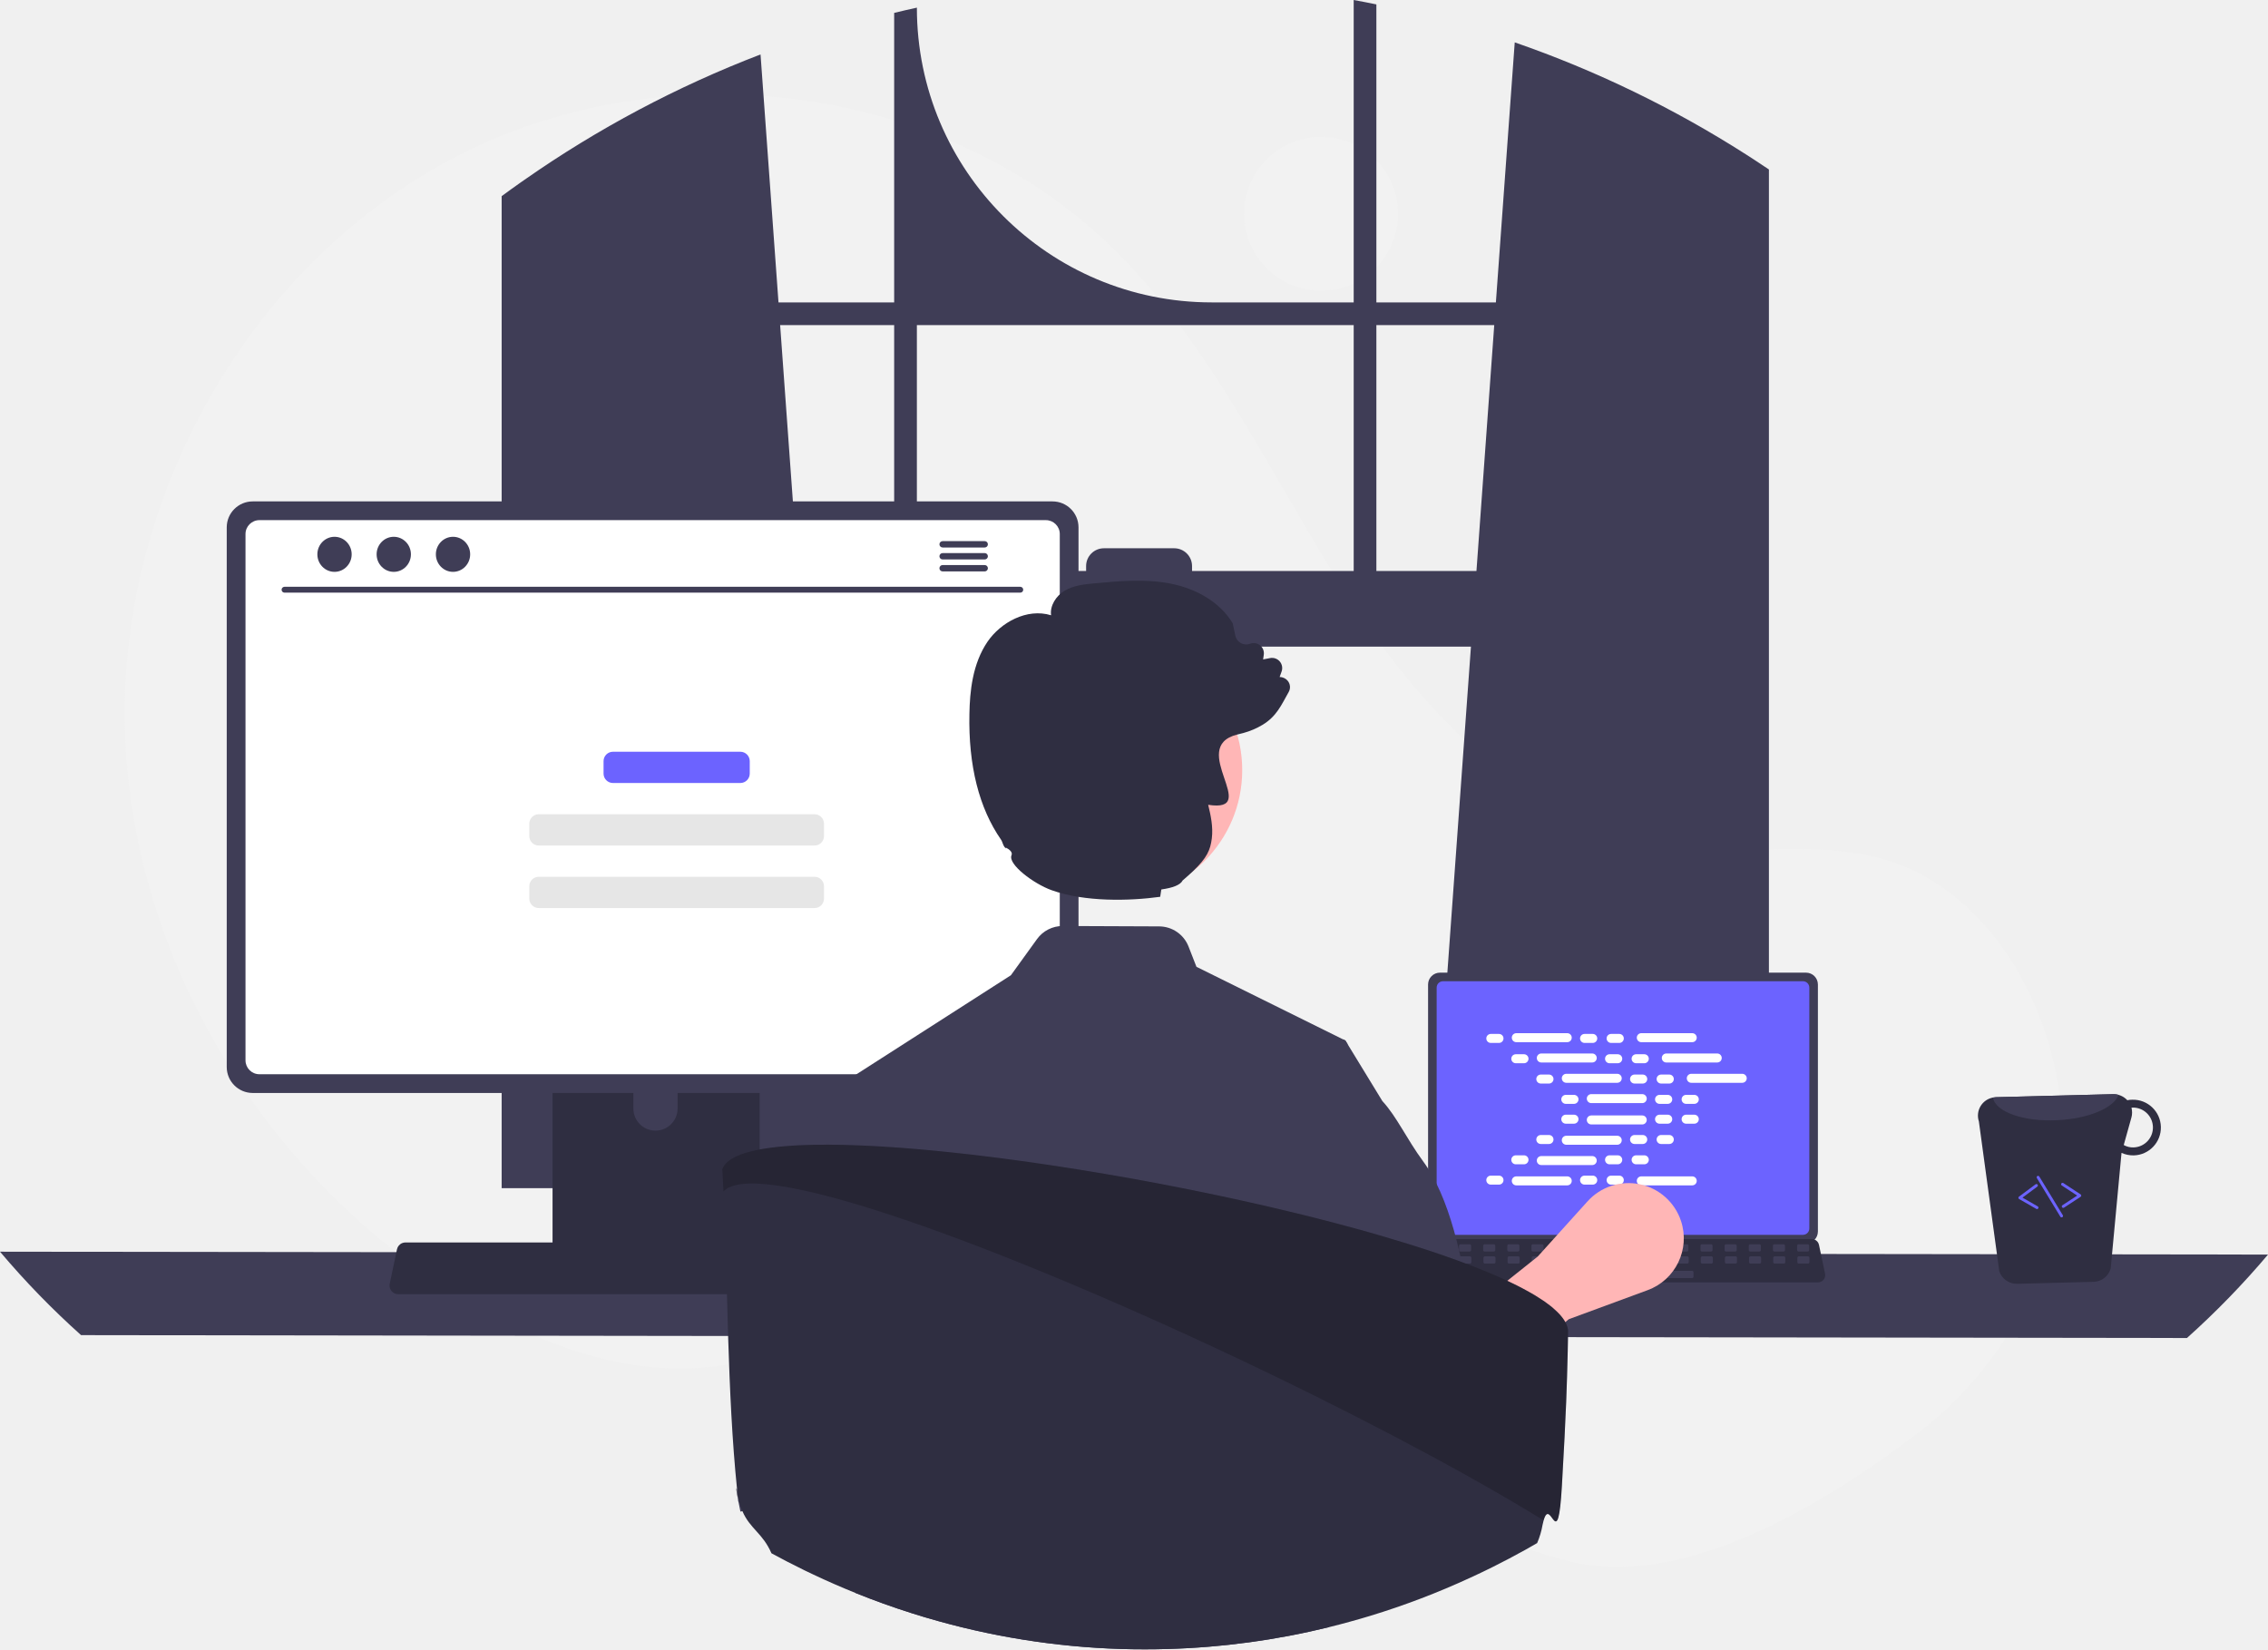
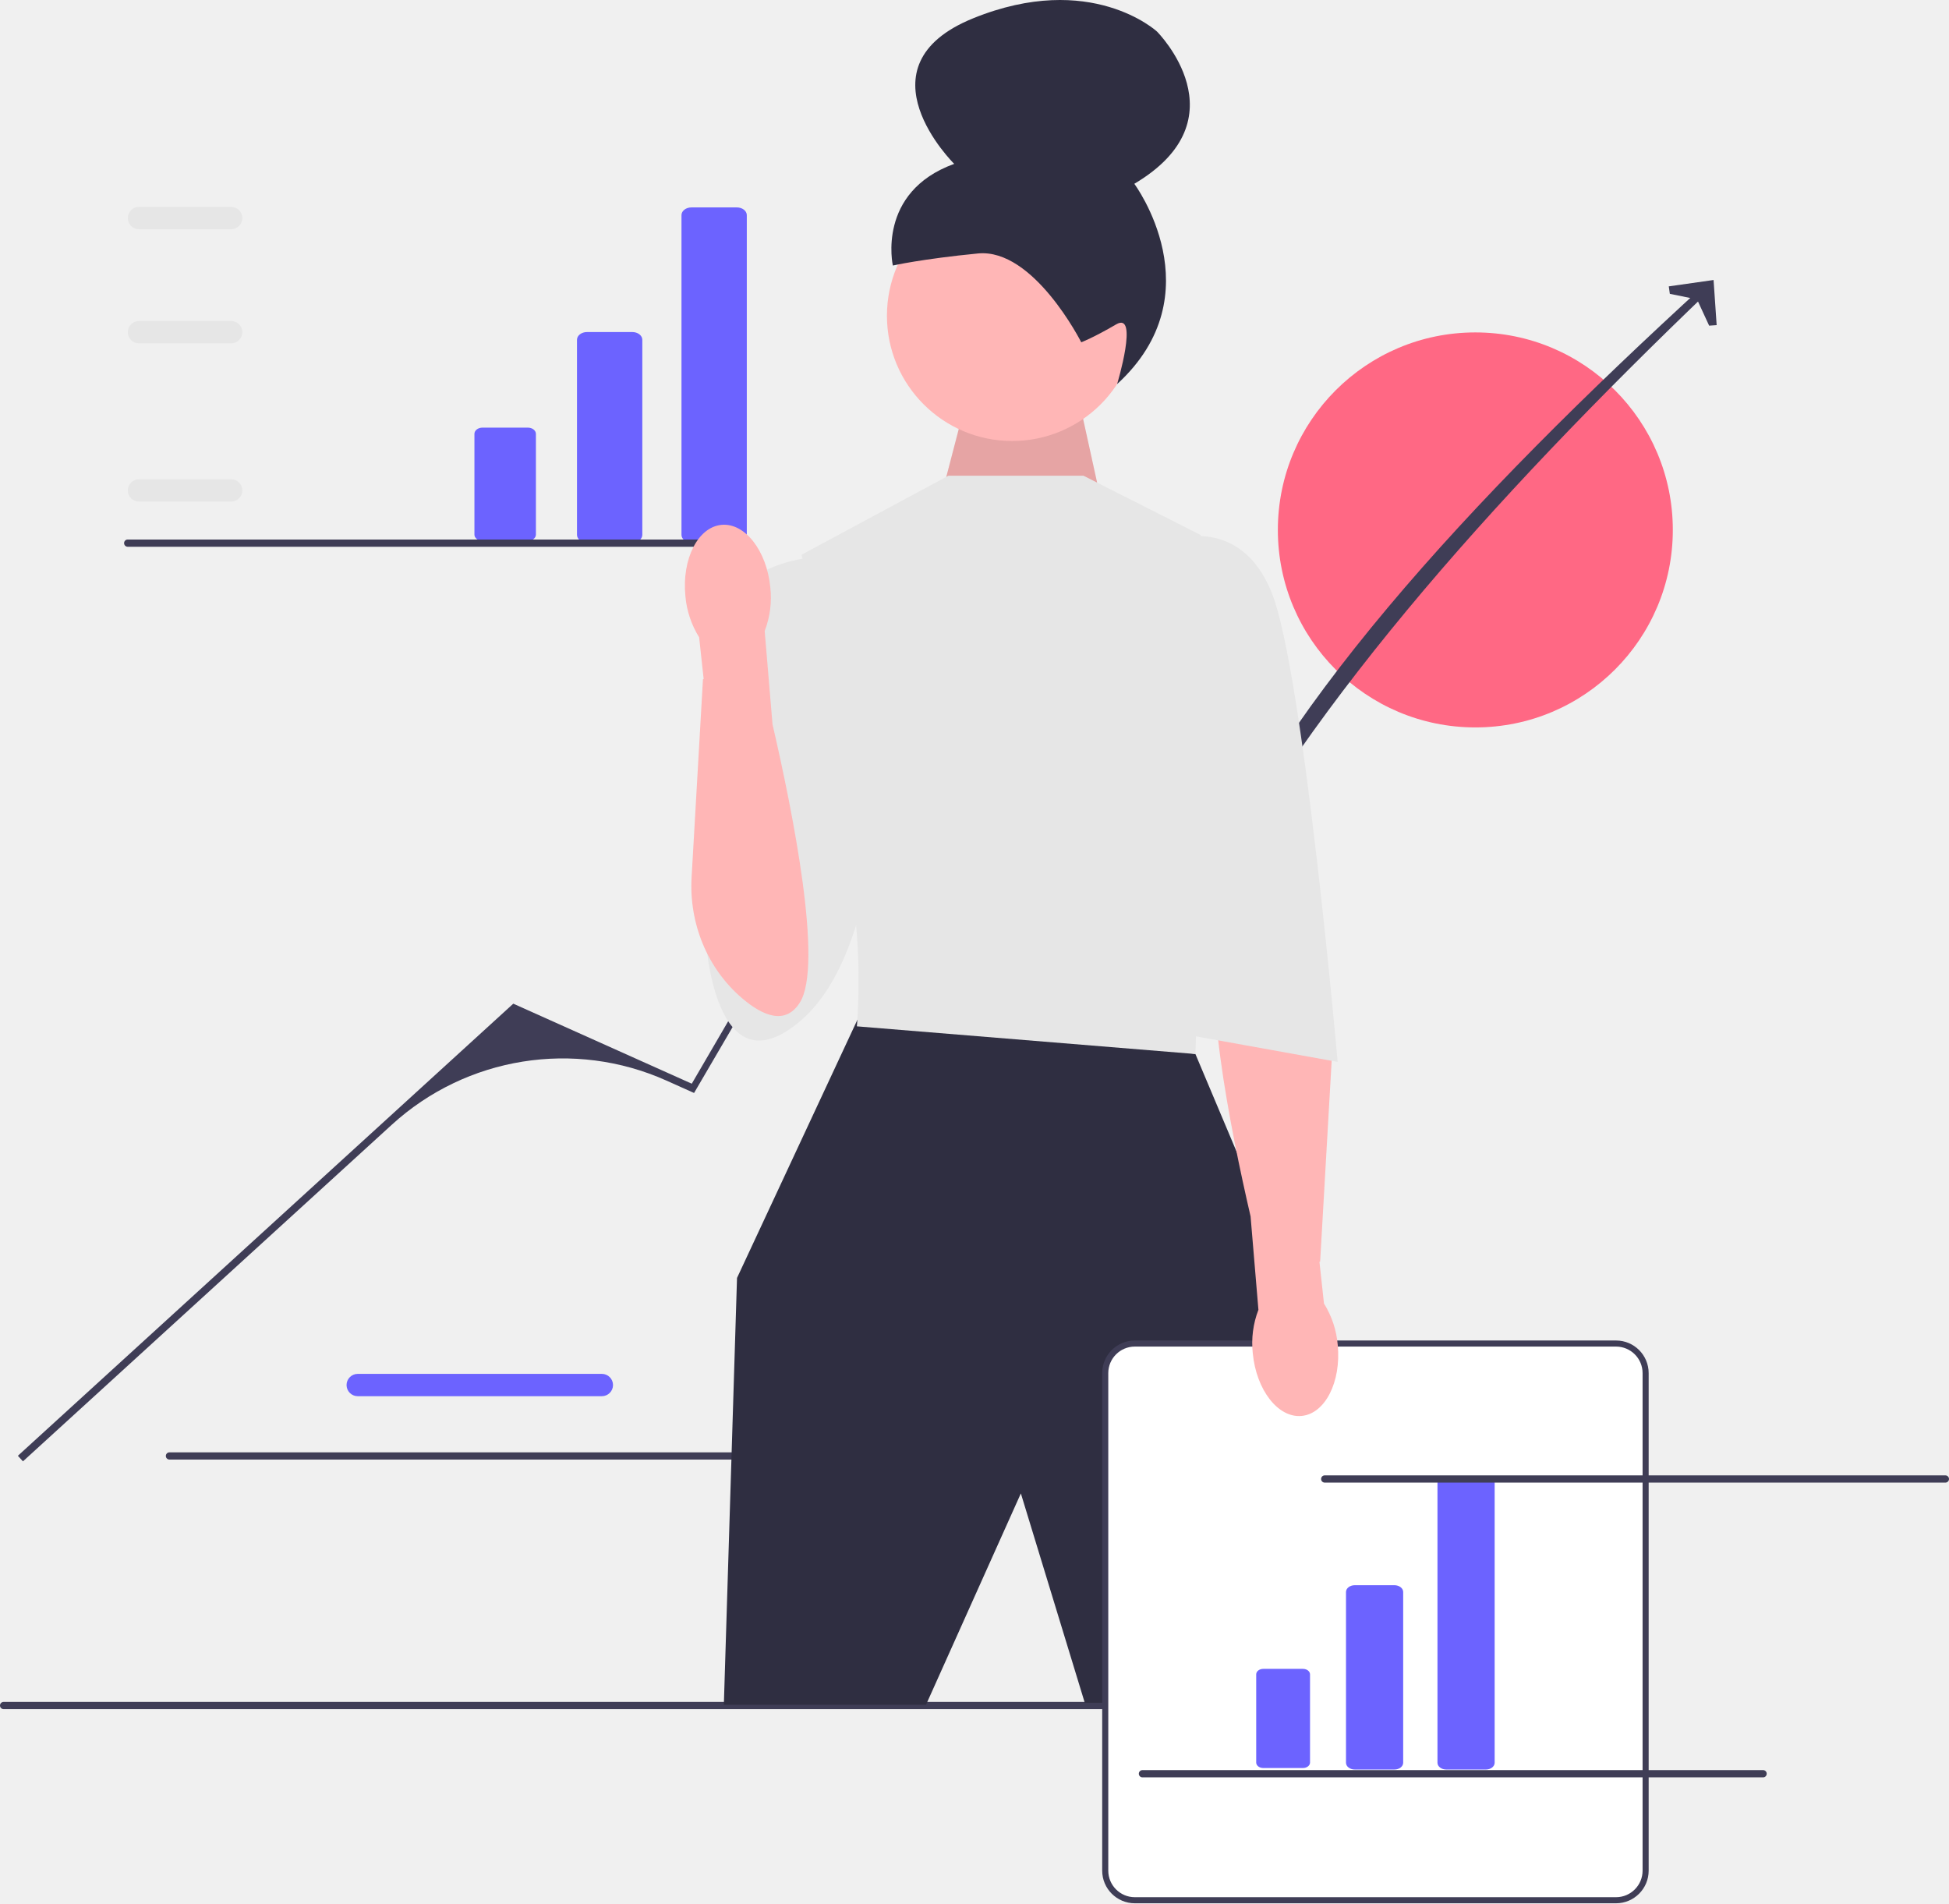
- <svg xmlns="http://www.w3.org/2000/svg" data-name="Layer 1" width="786.82" height="572.258" viewBox="0 0 786.82 572.258">
-   <circle cx="458.321" cy="74.182" r="26.701" fill="#f2f2f2" />
-   <path d="M872.038,661.023c39.688-30.229,58.644-81.025,46.776-129.482q-.442-1.806-.934-3.604c-7.867-28.763-27.332-56.101-55.7-65.291-23.82-7.717-49.82-1.783-74.669-4.851-48.781-6.024-86.601-45.494-113.211-86.819-26.611-41.325-47.062-87.583-82.422-121.724-58.285-56.275-153.362-68.391-225.627-31.76C293.987,254.121,247.955,335.391,249.918,416.386c1.963,80.995,50.046,158.432,119.875,199.517,25.652,15.093,55.321,25.785,84.848,22.044,25.62-3.246,48.899-17.013,74.399-21.1,40.091-6.426,79.927,11.701,114.603,32.824,34.676,21.123,68.17,46.16,107.574,55.952C789.478,715.131,836.881,687.801,872.038,661.023Z" transform="translate(-206.59 -163.8711)" fill="#f2f2f2" />
-   <path d="M815.016,219.191c-.87-.58-1.75-1.13-2.62-1.69a380.24,380.24,0,0,0-80.31-38.93l-6.54,90.22h-41.46v-103.39c-2.61-.54-5.24-1.05-7.87-1.53v104.92H626.946A102.27,102.27,0,0,1,524.676,166.521v-0c-2.64.57-5.26,1.18-7.88,1.83v100.44h-40.13l-6.23-86.03a380.858,380.858,0,0,0-81.94,43.53c-.44.3-.88.61-1.31.91-2.21,1.55-4.39,3.13-6.56,4.73v344.19h118.27l-2.09-28.95-11.5-158.95h231.59l-11.5,158.95-2.09,28.95h116.96v-353.45Q817.656,220.901,815.016,219.191Zm-298.22,142.78h-33.39l-6.17-85.3h39.56Zm159.42,0h-56.08v-1.69a6.18,6.18,0,0,0-6.19-6.18h-24.38a6.178,6.178,0,0,0-6.18,6.18v1.69h-58.71v-85.3h151.54Zm7.87,0v-85.3h40.89l-6.17,85.3Z" transform="translate(-206.59 -163.8711)" fill="#3f3d56" />
-   <path d="M206.59,598.162a289.003,289.003,0,0,0,28.12,28.95l730.58,1a289.003,289.003,0,0,0,28.12-28.95Z" transform="translate(-206.59 -163.8711)" fill="#3f3d56" />
-   <path d="M702.02,505.462v85.704a4.122,4.122,0,0,0,4.119,4.119H833.143a4.122,4.122,0,0,0,4.119-4.119v-85.704a4.124,4.124,0,0,0-4.119-4.115H706.139A4.124,4.124,0,0,0,702.02,505.462Z" transform="translate(-206.59 -163.8711)" fill="#3f3d56" />
-   <path d="M704.999,506.529V590.109a2.205,2.205,0,0,0,2.201,2.201H832.086a2.205,2.205,0,0,0,2.201-2.201V506.529a2.206,2.206,0,0,0-2.201-2.206H707.201A2.206,2.206,0,0,0,704.999,506.529Z" transform="translate(-206.59 -163.8711)" fill="#6c63ff" />
-   <path d="M699.364,607.881a2.47,2.47,0,0,0,1.943.93H837.299a2.502,2.502,0,0,0,2.446-3.016l-2.111-10.027a2.507,2.507,0,0,0-1.558-1.818,2.425,2.425,0,0,0-.888-.168H703.41a2.424,2.424,0,0,0-.888.168,2.507,2.507,0,0,0-1.558,1.818l-2.111,10.027A2.501,2.501,0,0,0,699.364,607.881Z" transform="translate(-206.59 -163.8711)" fill="#2f2e41" />
-   <rect x="830.034" y="595.588" width="4.188" height="2.513" rx="0.488" transform="translate(1457.666 1029.819) rotate(-180)" fill="#3f3d56" />
-   <rect x="821.657" y="595.588" width="4.188" height="2.513" rx="0.488" transform="translate(1440.912 1029.819) rotate(-180)" fill="#3f3d56" />
-   <rect x="813.28" y="595.588" width="4.188" height="2.513" rx="0.488" transform="translate(1424.158 1029.819) rotate(-180)" fill="#3f3d56" />
-   <rect x="804.903" y="595.588" width="4.188" height="2.513" rx="0.488" transform="translate(1407.404 1029.819) rotate(-180)" fill="#3f3d56" />
-   <rect x="796.526" y="595.588" width="4.188" height="2.513" rx="0.488" transform="translate(1390.65 1029.819) rotate(-180)" fill="#3f3d56" />
-   <rect x="788.149" y="595.588" width="4.188" height="2.513" rx="0.488" transform="translate(1373.896 1029.819) rotate(-180)" fill="#3f3d56" />
-   <rect x="779.772" y="595.588" width="4.188" height="2.513" rx="0.488" transform="translate(1357.142 1029.819) rotate(-180)" fill="#3f3d56" />
-   <rect x="771.395" y="595.588" width="4.188" height="2.513" rx="0.488" transform="translate(1340.388 1029.819) rotate(-180)" fill="#3f3d56" />
-   <rect x="763.018" y="595.588" width="4.188" height="2.513" rx="0.488" transform="translate(1323.634 1029.819) rotate(-180)" fill="#3f3d56" />
-   <rect x="754.641" y="595.588" width="4.188" height="2.513" rx="0.488" transform="translate(1306.88 1029.819) rotate(-180)" fill="#3f3d56" />
-   <rect x="746.264" y="595.588" width="4.188" height="2.513" rx="0.488" transform="translate(1290.126 1029.819) rotate(-180)" fill="#3f3d56" />
-   <rect x="737.887" y="595.588" width="4.188" height="2.513" rx="0.488" transform="translate(1273.372 1029.819) rotate(-180)" fill="#3f3d56" />
-   <rect x="729.51" y="595.588" width="4.188" height="2.513" rx="0.488" transform="translate(1256.618 1029.819) rotate(-180)" fill="#3f3d56" />
-   <rect x="721.133" y="595.588" width="4.188" height="2.513" rx="0.488" transform="translate(1239.865 1029.819) rotate(-180)" fill="#3f3d56" />
-   <rect x="712.756" y="595.588" width="4.188" height="2.513" rx="0.488" transform="translate(1223.111 1029.819) rotate(-180)" fill="#3f3d56" />
-   <rect x="704.379" y="595.588" width="4.188" height="2.513" rx="0.488" transform="translate(1206.357 1029.819) rotate(-180)" fill="#3f3d56" />
-   <rect x="830.133" y="599.777" width="4.188" height="2.513" rx="0.488" transform="translate(1457.864 1038.196) rotate(-180)" fill="#3f3d56" />
-   <rect x="821.756" y="599.777" width="4.188" height="2.513" rx="0.488" transform="translate(1441.11 1038.196) rotate(-180)" fill="#3f3d56" />
-   <rect x="813.379" y="599.777" width="4.188" height="2.513" rx="0.488" transform="translate(1424.356 1038.196) rotate(-180)" fill="#3f3d56" />
-   <rect x="805.002" y="599.777" width="4.188" height="2.513" rx="0.488" transform="translate(1407.602 1038.196) rotate(-180)" fill="#3f3d56" />
-   <rect x="796.625" y="599.777" width="4.188" height="2.513" rx="0.488" transform="translate(1390.848 1038.196) rotate(-180)" fill="#3f3d56" />
-   <rect x="788.248" y="599.777" width="4.188" height="2.513" rx="0.488" transform="translate(1374.094 1038.196) rotate(-180)" fill="#3f3d56" />
-   <rect x="779.871" y="599.777" width="4.188" height="2.513" rx="0.488" transform="translate(1357.34 1038.196) rotate(-180)" fill="#3f3d56" />
-   <rect x="771.494" y="599.777" width="4.188" height="2.513" rx="0.488" transform="translate(1340.586 1038.196) rotate(-180)" fill="#3f3d56" />
-   <rect x="763.117" y="599.777" width="4.188" height="2.513" rx="0.488" transform="translate(1323.832 1038.196) rotate(-180)" fill="#3f3d56" />
-   <rect x="754.74" y="599.777" width="4.188" height="2.513" rx="0.488" transform="translate(1307.078 1038.196) rotate(-180)" fill="#3f3d56" />
-   <rect x="746.363" y="599.777" width="4.188" height="2.513" rx="0.488" transform="translate(1290.324 1038.196) rotate(-180)" fill="#3f3d56" />
-   <rect x="737.986" y="599.777" width="4.188" height="2.513" rx="0.488" transform="translate(1273.57 1038.196) rotate(-180)" fill="#3f3d56" />
-   <rect x="729.609" y="599.777" width="4.188" height="2.513" rx="0.488" transform="translate(1256.816 1038.196) rotate(-180)" fill="#3f3d56" />
-   <rect x="721.232" y="599.777" width="4.188" height="2.513" rx="0.488" transform="translate(1240.062 1038.196) rotate(-180)" fill="#3f3d56" />
-   <rect x="712.855" y="599.777" width="4.188" height="2.513" rx="0.488" transform="translate(1223.309 1038.196) rotate(-180)" fill="#3f3d56" />
-   <rect x="704.478" y="599.777" width="4.188" height="2.513" rx="0.488" transform="translate(1206.555 1038.196) rotate(-180)" fill="#3f3d56" />
-   <rect x="760.604" y="604.803" width="33.508" height="2.513" rx="0.488" transform="translate(1348.126 1048.248) rotate(-180)" fill="#3f3d56" />
-   <rect x="515.631" y="358.737" width="5.966" height="3.122" rx="1.561" fill="#fff" />
-   <rect x="548.154" y="358.737" width="5.966" height="3.122" rx="1.561" fill="#fff" />
-   <rect x="557.369" y="358.737" width="5.966" height="3.122" rx="1.561" fill="#fff" />
-   <rect x="524.477" y="358.477" width="20.796" height="3.122" rx="1.561" fill="#fff" />
-   <rect x="567.841" y="358.477" width="20.796" height="3.122" rx="1.561" fill="#fff" />
-   <rect x="524.304" y="365.784" width="5.966" height="3.122" rx="1.561" fill="#fff" />
-   <rect x="556.827" y="365.784" width="5.966" height="3.122" rx="1.561" fill="#fff" />
-   <rect x="566.042" y="365.784" width="5.966" height="3.122" rx="1.561" fill="#fff" />
-   <rect x="533.15" y="365.523" width="20.796" height="3.122" rx="1.561" fill="#fff" />
-   <rect x="576.514" y="365.523" width="20.796" height="3.122" rx="1.561" fill="#fff" />
-   <rect x="532.977" y="372.83" width="5.966" height="3.122" rx="1.561" fill="#fff" />
-   <rect x="565.5" y="372.83" width="5.966" height="3.122" rx="1.561" fill="#fff" />
-   <rect x="574.715" y="372.83" width="5.966" height="3.122" rx="1.561" fill="#fff" />
-   <rect x="541.823" y="372.57" width="20.796" height="3.122" rx="1.561" fill="#fff" />
-   <rect x="585.187" y="372.57" width="20.796" height="3.122" rx="1.561" fill="#fff" />
-   <rect x="541.649" y="379.877" width="5.966" height="3.122" rx="1.561" fill="#fff" />
-   <rect x="574.172" y="379.877" width="5.966" height="3.122" rx="1.561" fill="#fff" />
-   <rect x="583.387" y="379.877" width="5.966" height="3.122" rx="1.561" fill="#fff" />
-   <rect x="550.496" y="379.617" width="20.796" height="3.122" rx="1.561" fill="#fff" />
-   <rect x="548.154" y="407.898" width="5.966" height="3.122" rx="1.561" fill="#fff" />
-   <rect x="557.369" y="407.898" width="5.966" height="3.122" rx="1.561" fill="#fff" />
-   <rect x="567.841" y="408.158" width="20.796" height="3.122" rx="1.561" fill="#fff" />
-   <rect x="515.631" y="407.898" width="5.966" height="3.122" rx="1.561" fill="#fff" />
-   <rect x="524.477" y="408.158" width="20.796" height="3.122" rx="1.561" fill="#fff" />
-   <rect x="524.304" y="400.851" width="5.966" height="3.122" rx="1.561" fill="#fff" />
-   <rect x="556.827" y="400.851" width="5.966" height="3.122" rx="1.561" fill="#fff" />
-   <rect x="566.042" y="400.851" width="5.966" height="3.122" rx="1.561" fill="#fff" />
-   <rect x="533.15" y="401.111" width="20.796" height="3.122" rx="1.561" fill="#fff" />
-   <rect x="532.977" y="393.804" width="5.966" height="3.122" rx="1.561" fill="#fff" />
-   <rect x="565.5" y="393.804" width="5.966" height="3.122" rx="1.561" fill="#fff" />
-   <rect x="574.715" y="393.804" width="5.966" height="3.122" rx="1.561" fill="#fff" />
-   <rect x="541.823" y="394.064" width="20.796" height="3.122" rx="1.561" fill="#fff" />
-   <rect x="541.649" y="386.758" width="5.966" height="3.122" rx="1.561" fill="#fff" />
-   <rect x="574.172" y="386.758" width="5.966" height="3.122" rx="1.561" fill="#fff" />
-   <rect x="583.387" y="386.758" width="5.966" height="3.122" rx="1.561" fill="#fff" />
-   <rect x="550.496" y="387.018" width="20.796" height="3.122" rx="1.561" fill="#fff" />
-   <path d="M711.507,654.353l-13.35-21.102,41.902-33.403,17.295-19.161a19.161,19.161,0,0,1,32.418,6.828h0a19.161,19.161,0,0,1-11.57,23.991l-27.349,10.075Z" transform="translate(-206.59 -163.8711)" fill="#ffb6b6" />
-   <path d="M398.28,501.352v102.56h71.85v-102.56a3.448,3.448,0,0,0-2.43-3.3,3.175,3.175,0,0,0-1.03-.16H401.75A3.463,3.463,0,0,0,398.28,501.352Zm28.04,35.24a7.67,7.67,0,0,1,15.34,0v11.9a7.67,7.67,0,0,1-15.34,0Z" transform="translate(-206.59 -163.8711)" fill="#2f2e41" />
-   <path d="M398.06,600.632v9.89a1.946,1.946,0,0,0,1.93,1.94h68.43a1.94,1.94,0,0,0,1.93-1.94v-9.89Z" transform="translate(-206.59 -163.8711)" fill="#3f3d56" />
-   <path d="M285.25,346.832V534.092a9.007,9.007,0,0,0,9,9h277.5a9.007,9.007,0,0,0,9-9V346.832a9.011,9.011,0,0,0-9-8.99H294.25A9.012,9.012,0,0,0,285.25,346.832Z" transform="translate(-206.59 -163.8711)" fill="#3f3d56" />
-   <path d="M291.76,349.162v182.62a4.818,4.818,0,0,0,4.81,4.81H569.44a4.818,4.818,0,0,0,4.81-4.81v-182.62a4.82,4.82,0,0,0-4.81-4.82H296.57A4.821,4.821,0,0,0,291.76,349.162Z" transform="translate(-206.59 -163.8711)" fill="#fff" />
-   <path d="M342.4,611.792a2.948,2.948,0,0,0,2.32,1.11h162.34a2.987,2.987,0,0,0,2.92-3.6l-2.52-11.97a2.993,2.993,0,0,0-1.86-2.17,2.895,2.895,0,0,0-1.06-.2H347.23a2.894,2.894,0,0,0-1.06.2,2.992,2.992,0,0,0-1.86,2.17l-2.52,11.97A2.985,2.985,0,0,0,342.4,611.792Z" transform="translate(-206.59 -163.8711)" fill="#2f2e41" />
-   <path d="M560.585,369.499H305.261a1.016,1.016,0,0,1,0-2.031H560.585a1.016,1.016,0,0,1,0,2.031Z" transform="translate(-206.59 -163.8711)" fill="#3f3d56" />
-   <ellipse cx="116.051" cy="192.33" rx="5.95" ry="6.083" fill="#3f3d56" />
-   <ellipse cx="136.607" cy="192.33" rx="5.95" ry="6.083" fill="#3f3d56" />
-   <ellipse cx="157.163" cy="192.33" rx="5.95" ry="6.083" fill="#3f3d56" />
-   <path d="M548.206,351.622h-14.6a1.105,1.105,0,0,0,0,2.21h14.6a1.105,1.105,0,0,0,0-2.21Z" transform="translate(-206.59 -163.8711)" fill="#3f3d56" />
-   <path d="M548.206,355.772h-14.6a1.105,1.105,0,0,0,0,2.21h14.6a1.105,1.105,0,0,0,0-2.21Z" transform="translate(-206.59 -163.8711)" fill="#3f3d56" />
-   <path d="M548.206,359.922h-14.6a1.105,1.105,0,0,0,0,2.21h14.6a1.105,1.105,0,0,0,0-2.21Z" transform="translate(-206.59 -163.8711)" fill="#3f3d56" />
-   <path d="M900.186,604.972a6.416,6.416,0,0,0,6.183,4.331l26.492-.682a6.329,6.329,0,0,0,5.981-4.657l3.749-40.087a9.794,9.794,0,0,0,4.238.871,9.661,9.661,0,1,0-.485-19.317,8.184,8.184,0,0,0-1.736.181,6.548,6.548,0,0,0-4.874-2.103l-40.751,1.052a5.853,5.853,0,0,0-1.005.125,6.365,6.365,0,0,0-4.873,8.265Zm43.173-43.817,2.668-9.553a6.506,6.506,0,0,0,.02-3.375c.129-0.0.244-.062.373-.062a6.91,6.91,0,0,1,.324,13.817A6.505,6.505,0,0,1,943.359,561.156Z" transform="translate(-206.59 -163.8711)" fill="#2f2e41" />
-   <path d="M897.978,544.686c.868,4.964,10.629,8.454,22.366,7.847,10.793-.497,19.617-4.287,21.234-8.778a6.025,6.025,0,0,0-1.844-.246l-40.751,1.052A5.853,5.853,0,0,0,897.978,544.686Z" transform="translate(-206.59 -163.8711)" fill="#3f3d56" />
-   <path d="M922.494,582.944a.497.497,0,0,0,.151-.066l5.753-3.766a.499.499,0,0,0,0-.836l-5.98-3.917a.5.5,0,1,0-.548.836l5.341,3.498-5.114,3.348a.5.5,0,0,0,.396.903Z" transform="translate(-206.59 -163.8711)" fill="#6c63ff" />
-   <path d="M913.408,583.363a.5.5,0,0,0,.126-.918l-5.303-3.04,5.126-3.807a.5.5,0,1,0-.596-.802l-5.739,4.263a.5.5,0,0,0,.049.835l5.965,3.42A.5.5,0,0,0,913.408,583.363Z" transform="translate(-206.59 -163.8711)" fill="#6c63ff" />
-   <path d="M921.922,586.244a.482.482,0,0,0,.137-.058.5.5,0,0,0,.168-.687l-8.155-13.408a.5.5,0,0,0-.854.521l8.155,13.408A.5.5,0,0,0,921.922,586.244Z" transform="translate(-206.59 -163.8711)" fill="#6c63ff" />
-   <rect x="209.385" y="260.827" width="50.719" height="10.846" rx="3.264" fill="#6c63ff" />
-   <rect x="183.626" y="282.519" width="102.236" height="10.846" rx="3.264" fill="#e6e6e6" />
-   <rect x="183.626" y="304.21" width="102.236" height="10.846" rx="3.264" fill="#e6e6e6" />
-   <path d="M497.301,540.717l.217.684.011.023,6.525,19.838,7.506,22.861,14.123,42.961.137,6.673v.023l1.049,53.684-2.909,7.278,3.274,11.932s-1.506-18.037-9.582-7.679c-4.574,5.886-9.925,11.91-14.317,17.556q9.6,3.884,19.507,7.027c1.426.456,2.863.89,4.301,1.323q.462.137.924.274a266.863,266.863,0,0,0,67.351,10.826c1.186.034,2.35.057,3.479.08.399.011.787.023,1.175.023,1.278.011,2.544.023,3.822.023q3.867,0,7.7-.114a266.853,266.853,0,0,0,56.091-7.586c-.125-7.586-.468-16.45-.958-25.918-.228-4.643-5.35-9.674-5.658-14.533-.217-3.65,4.381-7.084,4.141-10.792-1.551-22.827-3.491-14.064-4.928-30.229q-.222-2.379-.411-4.552c-.924-10.381-1.563-16.872-1.563-16.872l6.137-38.683,9.639-60.734-.742-1.221-.833-.411-50.844-25.165-2.761-7.073a10.979,10.979,0,0,0-10.141-6.947l-33.493-.137a10.931,10.931,0,0,0-8.909,4.529l-9.069,12.56Z" transform="translate(-206.59 -163.8711)" fill="#3f3d56" />
-   <path d="M533.407,617.525,525.82,633.758l-5.179,11.088-8.909,46.646-4.46,4.734L503.45,679.467l-39.998,8.881c-1.312-7.29-.351.247-1.161-7.75.228-.228.468-.456.707-.685.639-.593,1.175-1.152,1.164-1.688-.456-27.584.913-74.526,12.343-102.966a60.053,60.053,0,0,1,7.027-13.107c.228-.308.445-.616.662-.924,5.27-7.381,8.601-14.647,13.324-19.815v-.011a.53.53,0,0,0,.08-.08.157.157,0,0,0,.046-.034l32.443-17.203,1.392,39.105.992,28.109Z" transform="translate(-206.59 -163.8711)" fill="#3f3d56" />
-   <path d="M650.391,622.135l9.476,20.275,3.307,7.061,8.907,46.642,4.446,4.723,3.83-16.755,1.8-.369,32.459-6.722,9.461,30.046a17.984,17.984,0,0,0-3.261-22.506c-.646-.585-1.184-1.154-1.169-1.692.538-32.443-1.446-91.684-19.367-116.066-5.692-7.738-9.107-15.445-14.076-20.829-.015-.015-.015-.031-.031-.031L674.081,526.114l-.738-1.215-.831-.415Z" transform="translate(-206.59 -163.8711)" fill="#3f3d56" />
-   <circle id="a657ec4b-47ce-4d2a-9c58-81a811696ca9" data-name="Ellipse 5" cx="386.397" cy="267.201" r="44.558" fill="#ffb6b6" />
-   <path d="M653.212,399.948a3.759,3.759,0,0,0-2.69-1.19l.67-1.86a3.528,3.528,0,0,0-3.96-4.7l-2.44.47.23-1.63a3.534,3.534,0,0,0-4.73-3.82,3.766,3.766,0,0,1-3.24-.23,3.846,3.846,0,0,1-1.92-2.61l-.85-4.1-.09-.22c-4.14-6.9-12.1-11.92-21.84-13.76-8.67-1.65-17.56-.81-26.13-.02-3.4.32-7.24.68-10.44,2.64-2.72,1.68-5.02,5.04-4.55,8.43-8.45-2.59-17.51,2.58-22,9.1-5.32,7.76-6.19,17.48-6.33,25.08-.38,17.98,3.33,32.69,11,43.73.56.8.7,2.47,1.81,3.03l-.23-.37c1.24.62,2.5,1.62,2.03,2.69-1.35,3.08,7.62,9.89,13.94,12.14,11.53,4.11,26.86,3.76,37.64,2.28l.38-2.55c3.89-.53,6.63-1.54,7.4-3.12,1.36-1.16,2.52-2.2,3.53-3.16l.01-.01c.02-.02.06-.05.08-.07,4.87-4.67,6-7.33,6.51-11.38.49-3.97-.38-8-1.27-11.63,18.74,2.9-7.38-19.96,10.08-24.38a5.434,5.434,0,0,1,.61-.15c.51-.12,1.02-.24,1.51-.38a26.448,26.448,0,0,0,6.72-2.87c4.88-2.97,6.49-6.91,9.01-11.35A3.427,3.427,0,0,0,653.212,399.948Z" transform="translate(-206.59 -163.8711)" fill="#2f2e41" />
-   <path d="M750.582,625.308c-.01,1.75-.03,4.2-.11,7.23q-.015.63-.03,1.29c-.13,5.57-.26,10.24-.47,15.43-.01.36-.02.71-.04,1.07-.28,7.24-.72,15.67-1.48,29.02-1.41,24.66-3.87,3.39-6.34,12.04-.12.43-.25.94-.37,1.54a27.916,27.916,0,0,1-1.88,6.33c-1.31.78-2.66,1.53-3.99,2.28-3.79,2.11-7.64,4.14-11.52,6.07-2.18,1.08-4.37,2.14-6.57,3.16-.35.16-.69.32-1.03.47a270.887,270.887,0,0,1-34.75,13.26c-2.32.7-4.63,1.38-6.97,2.01-2.44.68-4.88,1.32-7.35,1.92a266.893,266.893,0,0,1-56.09,7.59c-2.55.08-5.12.11-7.7.11-1.28,0-2.54-.01-3.82-.02-.39,0-.78-.01-1.17-.02-1.13-.03-2.3-.05-3.48-.08a266.663,266.663,0,0,1-67.35-10.83l-.93-.27c-1.44-.44-2.87-.87-4.3-1.33q-9.9-3.135-19.51-7.02-7.335-2.955-14.5-6.34a.339.339,0,0,1-.12-.06c-1-.46-2.01-.94-3.01-1.43-.13-.07-.27-.14-.41-.21q-5.595-2.73-11.07-5.72c-3.07-7.05-7.39-8.4-10.07-14.6a25.874,25.874,0,0,1-1.68-5.74c0-.02-.01-.04-.01-.07.28,3.72-1.19-6.6-.01-.04-.01-.12-.02-.25-.03-.4-.03-.36-.07-.8-.13-1.35-3.43-33.49-3.21-71.79-4.7-103.35q-.15-3.06-.31-5.86c-.03-.62-.07-1.23-.11-1.83.07-.18.15-.37.24-.55a1.002,1.002,0,0,1,.07-.15,1.623,1.623,0,0,1,.1-.18c.02-.03.05-.07.07-.1a.917.917,0,0,1,.05-.1c.09-.14.19-.29.3-.43.05-.06.09-.11.14-.16a.808.808,0,0,1,.12-.14.637.637,0,0,1,.11-.13c.04-.04.08-.09.13-.14a.302.302,0,0,1,.08-.08,2.033,2.033,0,0,1,.26-.25,9.624,9.624,0,0,1,1.14-.9c.14-.09.29-.18.43-.28a19.135,19.135,0,0,1,3.17-1.52c.38-.14.76-.27,1.17-.41.15-.04.29-.09.44-.14.22-.07.44-.14.67-.19,1.14-.34,2.37-.63,3.7-.9.16-.03.33-.06.5-.1.24-.05.49-.09.74-.13.34-.06.69-.12,1.04-.18,2.97-.47,6.34-.82,10.06-1.05q.525-.03,1.05-.06c.41-.02.82-.04,1.24-.06.35-.02.71-.03,1.07-.04.35-.02.71-.03,1.08-.04,1.01-.03,2.05-.06,3.11-.08,3.02-.06,6.2-.04,9.54.03,1.55.04,3.13.08,4.75.15.11,0,.21.01.31.01,1.41.05,2.83.11,4.29.19,1.02.05,2.05.1,3.08.16.97.06,1.95.12,2.94.19.77.04,1.54.1,2.32.15.66.05,1.32.1,1.98.14l.9.06c.49.04.98.07,1.48.12,1.1.09,2.2.18,3.32.27,1.11.1,2.24.2,3.37.3s2.27.21,3.41.32c.12.01.23.02.34.03,1.04.11,2.08.21,3.13.32.24.02.49.04.73.07,1.001.101,2.022.218,3.032.326.31.033.618.066.929.1.791.086,1.572.161,2.368.254,1.05.12,2.12.23,3.16.37.81.09,1.62.18,2.43.28,1.27.15,2.56.31,3.85.48.49.06.98.12,1.47.19,3.68.46,7.4.97,11.18,1.5,5.73.81,11.55,1.69,17.41,2.64q8.805,1.425,17.71,3.01c1.5.27,3,.54,4.51.82q1.02.195,2.04.39c1.16.21,2.32.43,3.48.65,1.16.22,2.32.44,3.48.67,1.38.27,2.77.54,4.15.81,9.09,1.8,18.13,3.72,26.95,5.73,1.45.33,2.9.67,4.34,1q4.32,1.005,8.56,2.04c.78.18,1.55.37,2.32.56,1.92.48,3.84.96,5.73,1.45l.33.09c1.39.34,2.75.69,4.11,1.05q4.815,1.26,9.47,2.55,3.09.855,6.11,1.73c3.01.87,5.96,1.75,8.83,2.64.71.22,1.42.44,2.12.65,2.1.65,4.17,1.31,6.18,1.97,1.6.52,3.16,1.05,4.7,1.58q2.31.795,4.53,1.59c.95.34,1.89.7,2.83,1.04,1.35.5,2.68,1,3.98,1.5.4.15.79.31,1.18.46.25.11.49.2.73.3.47.19.95.37,1.41.56.47.18.93.37,1.39.57.45.18.91.37,1.35.56.45.18.89.37,1.33.57.37.15.73.31,1.08.47.71.31,1.42.62,2.11.94.34.16.68.31,1.02.47l.78.36c.11.06.22.11.33.16.25.12.51.25.76.37.58.27,1.15.56,1.71.83.75.38,1.48.76,2.18,1.13.71.38,1.4.76,2.06,1.13.11.06.21.12.32.18.15.08.3.17.45.25.51.29,1,.59,1.49.88.96.59,1.87,1.17,2.72,1.75.19.13.37.26.56.38.63.45,1.23.89,1.79,1.34,0,.01,0,.01.01.01.19.14.37.29.55.43.15.14.31.26.46.4.52.45,1,.88,1.44,1.32a5.667,5.667,0,0,1,.42.43,1.208,1.208,0,0,1,.16.16c.2.2.38.4.55.6a.553.553,0,0,1,.07.09c.24.28.46.56.67.84.1.14.21.28.3.42.12.17.24.35.34.52.09.14.17.29.25.43a7.257,7.257,0,0,1,.54,1.13,5.241,5.241,0,0,1,.27.82A5.844,5.844,0,0,1,750.582,625.308Z" transform="translate(-206.59 -163.8711)" fill="#2f2e41" />
-   <path d="M750.582,625.308c-.01,1.75-.03,4.2-.11,7.23-.01.42-.03.85-.04,1.29-.1,4.25-.25,9.5-.46,15.43-.01.36-.02.71-.04,1.07-.28,7.24-.72,15.67-1.48,29.02-1.41,24.66-3.87,3.39-6.34,12.04-6.86-4.22-14.38-8.64-22.42-13.18q-2.175-1.23-4.39-2.47c-16.08-8.97-34.04-18.37-52.79-27.68-.74-.37-1.49-.74-2.23-1.1-42.95-21.23-89.83-41.88-127.81-55.66-7.33-2.66-14.33-5.06-20.91-7.17-13.86-4.43-25.84-7.53-35.06-8.87-9.6-1.4-16.23-.9-18.91,1.99q-.15-3.06-.31-5.86-.06-.93-.12-1.83c.062-.165.142-.322.22-.48.011-.023.019-.047.03-.07a1.002,1.002,0,0,1,.07-.15,1.623,1.623,0,0,1,.1-.18,1.06,1.06,0,0,1,.12-.2c.09-.14.19-.29.3-.43a3.483,3.483,0,0,1,.26-.3.637.637,0,0,1,.11-.13c.04-.04.08-.09.13-.14a.302.302,0,0,1,.08-.08,2.033,2.033,0,0,1,.26-.25,9.624,9.624,0,0,1,1.14-.9c.14-.09.29-.18.43-.28a19.135,19.135,0,0,1,3.17-1.52c.38-.14.76-.27,1.17-.41.15-.04.29-.09.44-.14.22-.07.44-.14.67-.19,1.14-.34,2.37-.63,3.7-.9.4-.08.82-.16,1.24-.23.34-.06.69-.12,1.04-.18,2.97-.47,6.34-.82,10.06-1.05q.525-.03,1.05-.06c.41-.02.82-.04,1.24-.06.35-.02.71-.03,1.07-.04.35-.02.71-.03,1.08-.04,1.01-.03,2.05-.06,3.11-.08,3.02-.05,6.2-.03,9.54.04,1.55.03,3.13.08,4.75.15.1,0,.21.01.31.01,1.41.04,2.84.11,4.29.18,1.02.05,2.05.1,3.08.16.97.06,1.95.12,2.94.19.77.04,1.54.1,2.32.15.66.05,1.32.1,1.98.14.79.06,1.58.12,2.38.18,1.1.09,2.2.18,3.32.27,1.11.1,2.24.2,3.37.3s2.27.21,3.41.32c.12.01.23.02.34.03,1.04.11,2.08.21,3.13.32q8.73.885,17.97,2.07,5.52.705,11.18,1.51c5.73.81,11.55,1.69,17.41,2.63q8.805,1.425,17.71,3.01c1.5.27,3,.54,4.51.82q2.76.51,5.52,1.04c1.16.22,2.32.44,3.48.67,1.38.27,2.77.54,4.15.81,9.09,1.8,18.13,3.72,26.95,5.73,1.45.33,2.9.67,4.34,1q4.32,1.005,8.56,2.04c.78.19,1.55.38,2.32.57q2.895.72,5.73,1.44v.01c.11.02.22.05.33.08,1.38.35,2.75.7,4.11,1.06q4.815,1.26,9.47,2.54c2.06.58,4.1,1.15,6.11,1.73,3.01.88,5.96,1.76,8.83,2.64.71.22,1.42.44,2.12.65q3.15.99,6.18,1.97c1.6.52,3.16,1.05,4.7,1.58q2.31.795,4.53,1.59c.96.34,1.9.69,2.83,1.03,1.36.5,2.68,1,3.98,1.51.4.15.79.31,1.18.46.73.28,1.44.57,2.14.86.47.18.93.37,1.39.57.45.18.91.37,1.35.56.45.18.89.37,1.33.57.37.15.73.31,1.08.47.71.31,1.42.62,2.11.94.34.16.68.31,1.02.47l.78.36c.11.06.22.11.33.16.85.4,1.67.8,2.47,1.2.75.38,1.48.76,2.18,1.13.83.44,1.62.87,2.38,1.31.15.08.3.17.45.25.51.29,1,.59,1.49.88.96.59,1.87,1.17,2.72,1.75.84.58,1.62,1.15,2.35,1.72,0,.01,0,.01.01.01.35.28.69.56,1.01.83.52.45,1,.88,1.44,1.32a5.667,5.667,0,0,1,.42.43,1.208,1.208,0,0,1,.16.16c.21.23.42.46.62.69.24.28.46.56.67.84.1.14.21.28.3.42.12.17.24.35.34.52.09.14.17.29.25.43a7.257,7.257,0,0,1,.54,1.13,6.053,6.053,0,0,1,.27.82A5.844,5.844,0,0,1,750.582,625.308Z" transform="translate(-206.59 -163.8711)" opacity="0.2" />
+ <svg xmlns="http://www.w3.org/2000/svg" width="641.513" height="626.392" viewBox="0 0 641.513 626.392" role="img" artist="Katerina Limpitsouni" source="https://undraw.co/">
+   <g>
+     <path d="M198.101,459.506H117.744c-2.026,0-3.674-1.648-3.674-3.674s1.648-3.674,3.674-3.674h80.357c2.026,0,3.674,1.648,3.674,3.674s-1.648,3.674-3.674,3.674h-0Z" fill="#6c63ff" />
+     <path d="M54.587,479.173c0,.66,.53,1.19,1.19,1.19h204.29c.66,0,1.19-.53,1.19-1.19,0-.66-.53-1.19-1.19-1.19H55.778c-.66,0-1.19,.53-1.19,1.19Z" fill="#3f3d56" />
+   </g>
+   <circle cx="485.607" cy="174.403" r="65" fill="#ff6884" />
+   <path d="M0,561.308c0,.66,.53,1.19,1.19,1.19H523.48c.66,0,1.19-.53,1.19-1.19,0-.66-.53-1.19-1.19-1.19H1.19c-.66,0-1.19,.53-1.19,1.19Z" fill="#3f3d56" />
+   <g>
+     <path d="M7.555,480.947l-1.671-1.831,163.064-148.796,58.749,26.336,63.44-108.794,52.122-25.124,48.293,80.487c26.073-67.499,91.46-138.118,169.81-209.766l1.927,1.561c-73.485,70.354-136.359,141.028-172.04,212.52l-44.669-74.667c-2.11-3.527-6.545-4.89-10.272-3.156l-0,0c-28.49,13.257-52.255,34.895-68.115,62.023l-39.739,67.971-9.071-4.066c-30.338-13.6-65.854-7.9-90.413,14.51L7.555,480.947Z" fill="#3f3d56" />
+     <polygon points="565.038 107.006 562.562 107.178 558.568 98.52 549.624 96.704 549.276 94.247 564.02 92.151 565.038 107.006" fill="#3f3d56" />
+   </g>
+   <polygon points="310.684 159.98 319.45 126.283 353.597 124.64 363.813 171.091 310.684 159.98" fill="#ffb6b6" />
+   <polygon points="310.684 159.98 319.45 126.283 353.597 124.64 363.813 171.091 310.684 159.98" isolation="isolate" opacity=".1" />
+   <circle cx="333.154" cy="103.924" r="41.216" fill="#ffb6b6" />
+   <path d="M355.894,112.649h-0s-15.657-31.023-34.003-29.231c-18.345,1.791-28.01,3.969-28.01,3.969,0,0-5.446-24.162,20.192-33.456,0,0-32.598-32.134,6.213-47.897,38.811-15.763,60.529,4.341,60.529,4.341,0,0,28.728,28.679-7.454,50.115,0,0,26.867,36.139-5.662,65.925,0,0,7.276-24.104-.316-19.659-7.591,4.445-11.489,5.893-11.489,5.893v0l-0-0Z" fill="#2f2e41" />
+   <polygon points="287.679 330.412 282.196 335.666 242.589 420.591 238.253 561.063 304.799 561.063 336.015 491.5 357.047 560.392 416.882 560.392 430.752 435.332 393.466 346.887 287.679 330.412" fill="#2f2e41" />
+   <path d="M356.614,156.556h-44.441l-48.34,26.013,11.272,50.292s-2.601,30.349,3.468,52.894c6.07,22.545,3.468,52.027,3.468,52.027l111.424,9.105,3.468-102.319-1.734-68.502-38.586-19.51h0v-0Z" fill="#e6e6e6" />
+   <path d="M271.203,183.003s-26.88,.867-31.216,18.209-7.804,106.655-7.804,106.655c0,0,2.601,52.996,31.65,27.799,29.048-25.197,26.447-101.503,26.447-101.503l-19.076-51.16v0Z" fill="#e6e6e6" />
+   <path d="M531.927,625.392h-158.409c-5.365,0-9.73-4.364-9.73-9.73v-163.758c0-5.365,4.365-9.73,9.73-9.73h158.409c5.365,0,9.73,4.364,9.73,9.73v163.758c0,5.365-4.364,9.73-9.73,9.73Z" fill="#fff" />
+   <path d="M531.927,626.392h-158.409c-5.916,0-10.729-4.813-10.729-10.729v-163.758c0-5.916,4.813-10.729,10.729-10.729h158.409c5.916,0,10.729,4.813,10.729,10.729v163.758c0,5.917-4.813,10.729-10.729,10.729Zm-158.409-183.217c-4.813,0-8.729,3.916-8.729,8.729v163.758c0,4.813,3.916,8.729,8.729,8.729h158.409c4.813,0,8.729-3.916,8.729-8.729v-163.758c0-4.813-3.916-8.729-8.729-8.729h-158.409Z" fill="#3f3d56" />
+   <g>
+     <path d="M458.974,582.371h-13.056c-1.59,0-2.883-.998-2.883-2.225v-56.211c0-1.227,1.293-2.225,2.883-2.225h13.056c1.59,0,2.883,.998,2.883,2.225v56.211c0,1.227-1.293,2.225-2.883,2.225Z" fill="#6c63ff" />
+     <path d="M415.809,549.245c-1.284,0-2.329,.807-2.329,1.798v29.04c0,.991,1.045,1.798,2.329,1.798h13.056c1.284,0,2.329-.807,2.329-1.798v-29.04c0-.991-1.045-1.798-2.329-1.798h-13.056Z" fill="#6c63ff" />
+     <path d="M489.082,582.371h-13.056c-1.59,0-2.883-.998-2.883-2.225v-92.12c0-1.227,1.293-2.225,2.883-2.225h13.056c1.59,0,2.883,.998,2.883,2.225v92.12c0,1.227-1.293,2.225-2.883,2.225Z" fill="#6c63ff" />
+   </g>
+   <g>
+     <path d="M208.125,178.572h-14.914c-1.816,0-3.293-1.14-3.293-2.542V111.821c0-1.402,1.477-2.542,3.293-2.542h14.914c1.816,0,3.293,1.14,3.293,2.542v64.21c0,1.402-1.477,2.542-3.293,2.542v-0Z" fill="#6c63ff" />
+     <path d="M158.819,140.733c-1.467,0-2.661,.921-2.661,2.054v33.172c0,1.132,1.194,2.054,2.661,2.054h14.914c1.467,0,2.661-.921,2.661-2.054v-33.172c0-1.132-1.194-2.054-2.661-2.054h-14.914Z" fill="#6c63ff" />
+     <path d="M242.517,178.572h-14.914c-1.816,0-3.293-1.14-3.293-2.542V70.802c0-1.402,1.477-2.542,3.293-2.542h14.914c1.816,0,3.293,1.14,3.293,2.542v105.228c0,1.402-1.477,2.542-3.293,2.542v-0Z" fill="#6c63ff" />
+   </g>
+   <path d="M428.438,466.001c7.725-.74,13.044-11.178,11.882-23.32-.398-4.857-1.953-9.547-4.535-13.68l-1.489-13.742,.228-.068,3.742-65.158c.87-15.15-5.127-30.037-16.681-39.875-6.873-5.852-14.206-8.815-18.921-1.421-7.824,12.269,2.31,62.847,8.965,91.602l2.58,30.728c-1.753,4.549-2.39,9.451-1.86,14.296,1.16,12.138,8.363,21.378,16.088,20.639Z" fill="#ffb6b6" />
+   <path d="M385.662,177.8s22.545-8.671,32.95,17.342,21.678,154.346,21.678,154.346l-52.894-9.538-1.734-162.15v-0Z" fill="#e6e6e6" />
+   <g>
+     <path d="M76.092,165.076h-30.357c-2.026,0-3.674-1.648-3.674-3.674s1.648-3.674,3.674-3.674h30.357c2.026,0,3.674,1.648,3.674,3.674s-1.648,3.674-3.674,3.674Z" fill="#e6e6e6" />
+     <path d="M76.092,112.997h-30.357c-2.026,0-3.674-1.648-3.674-3.674s1.648-3.674,3.674-3.674h30.357c2.026,0,3.674,1.648,3.674,3.674s-1.648,3.674-3.674,3.674Z" fill="#e6e6e6" />
+     <path d="M76.092,75.44h-30.357c-2.026,0-3.674-1.648-3.674-3.674s1.648-3.674,3.674-3.674h30.357c2.026,0,3.674,1.648,3.674,3.674s-1.648,3.674-3.674,3.674Z" fill="#e6e6e6" />
+     <path d="M40.843,178.754c0,.66,.53,1.19,1.19,1.19H246.323c.66,0,1.19-.53,1.19-1.19,0-.66-.53-1.19-1.19-1.19H42.033c-.66,0-1.19,.53-1.19,1.19Z" fill="#3f3d56" />
+   </g>
+   <path d="M434.843,486.754c0,.66,.53,1.19,1.19,1.19h204.29c.66,0,1.19-.53,1.19-1.19,0-.66-.53-1.19-1.19-1.19h-204.29c-.66,0-1.19,.53-1.19,1.19Z" fill="#3f3d56" />
+   <path d="M374.843,583.754c0,.66,.53,1.19,1.19,1.19h204.29c.66,0,1.19-.53,1.19-1.19,0-.66-.53-1.19-1.19-1.19h-204.29c-.66,0-1.19,.53-1.19,1.19Z" fill="#3f3d56" />
+   <path d="M237.467,172.738c-7.725,.74-13.044,11.178-11.882,23.32,.398,4.857,1.953,9.547,4.535,13.68l1.489,13.742-.228,.068-3.742,65.158c-.87,15.15,5.127,30.037,16.681,39.875,6.873,5.852,14.206,8.815,18.921,1.421,7.824-12.269-2.31-62.847-8.965-91.602l-2.58-30.728c1.753-4.549,2.39-9.451,1.86-14.296-1.16-12.138-8.363-21.378-16.088-20.639h-0v0Z" fill="#ffb6b6" />
</svg>
